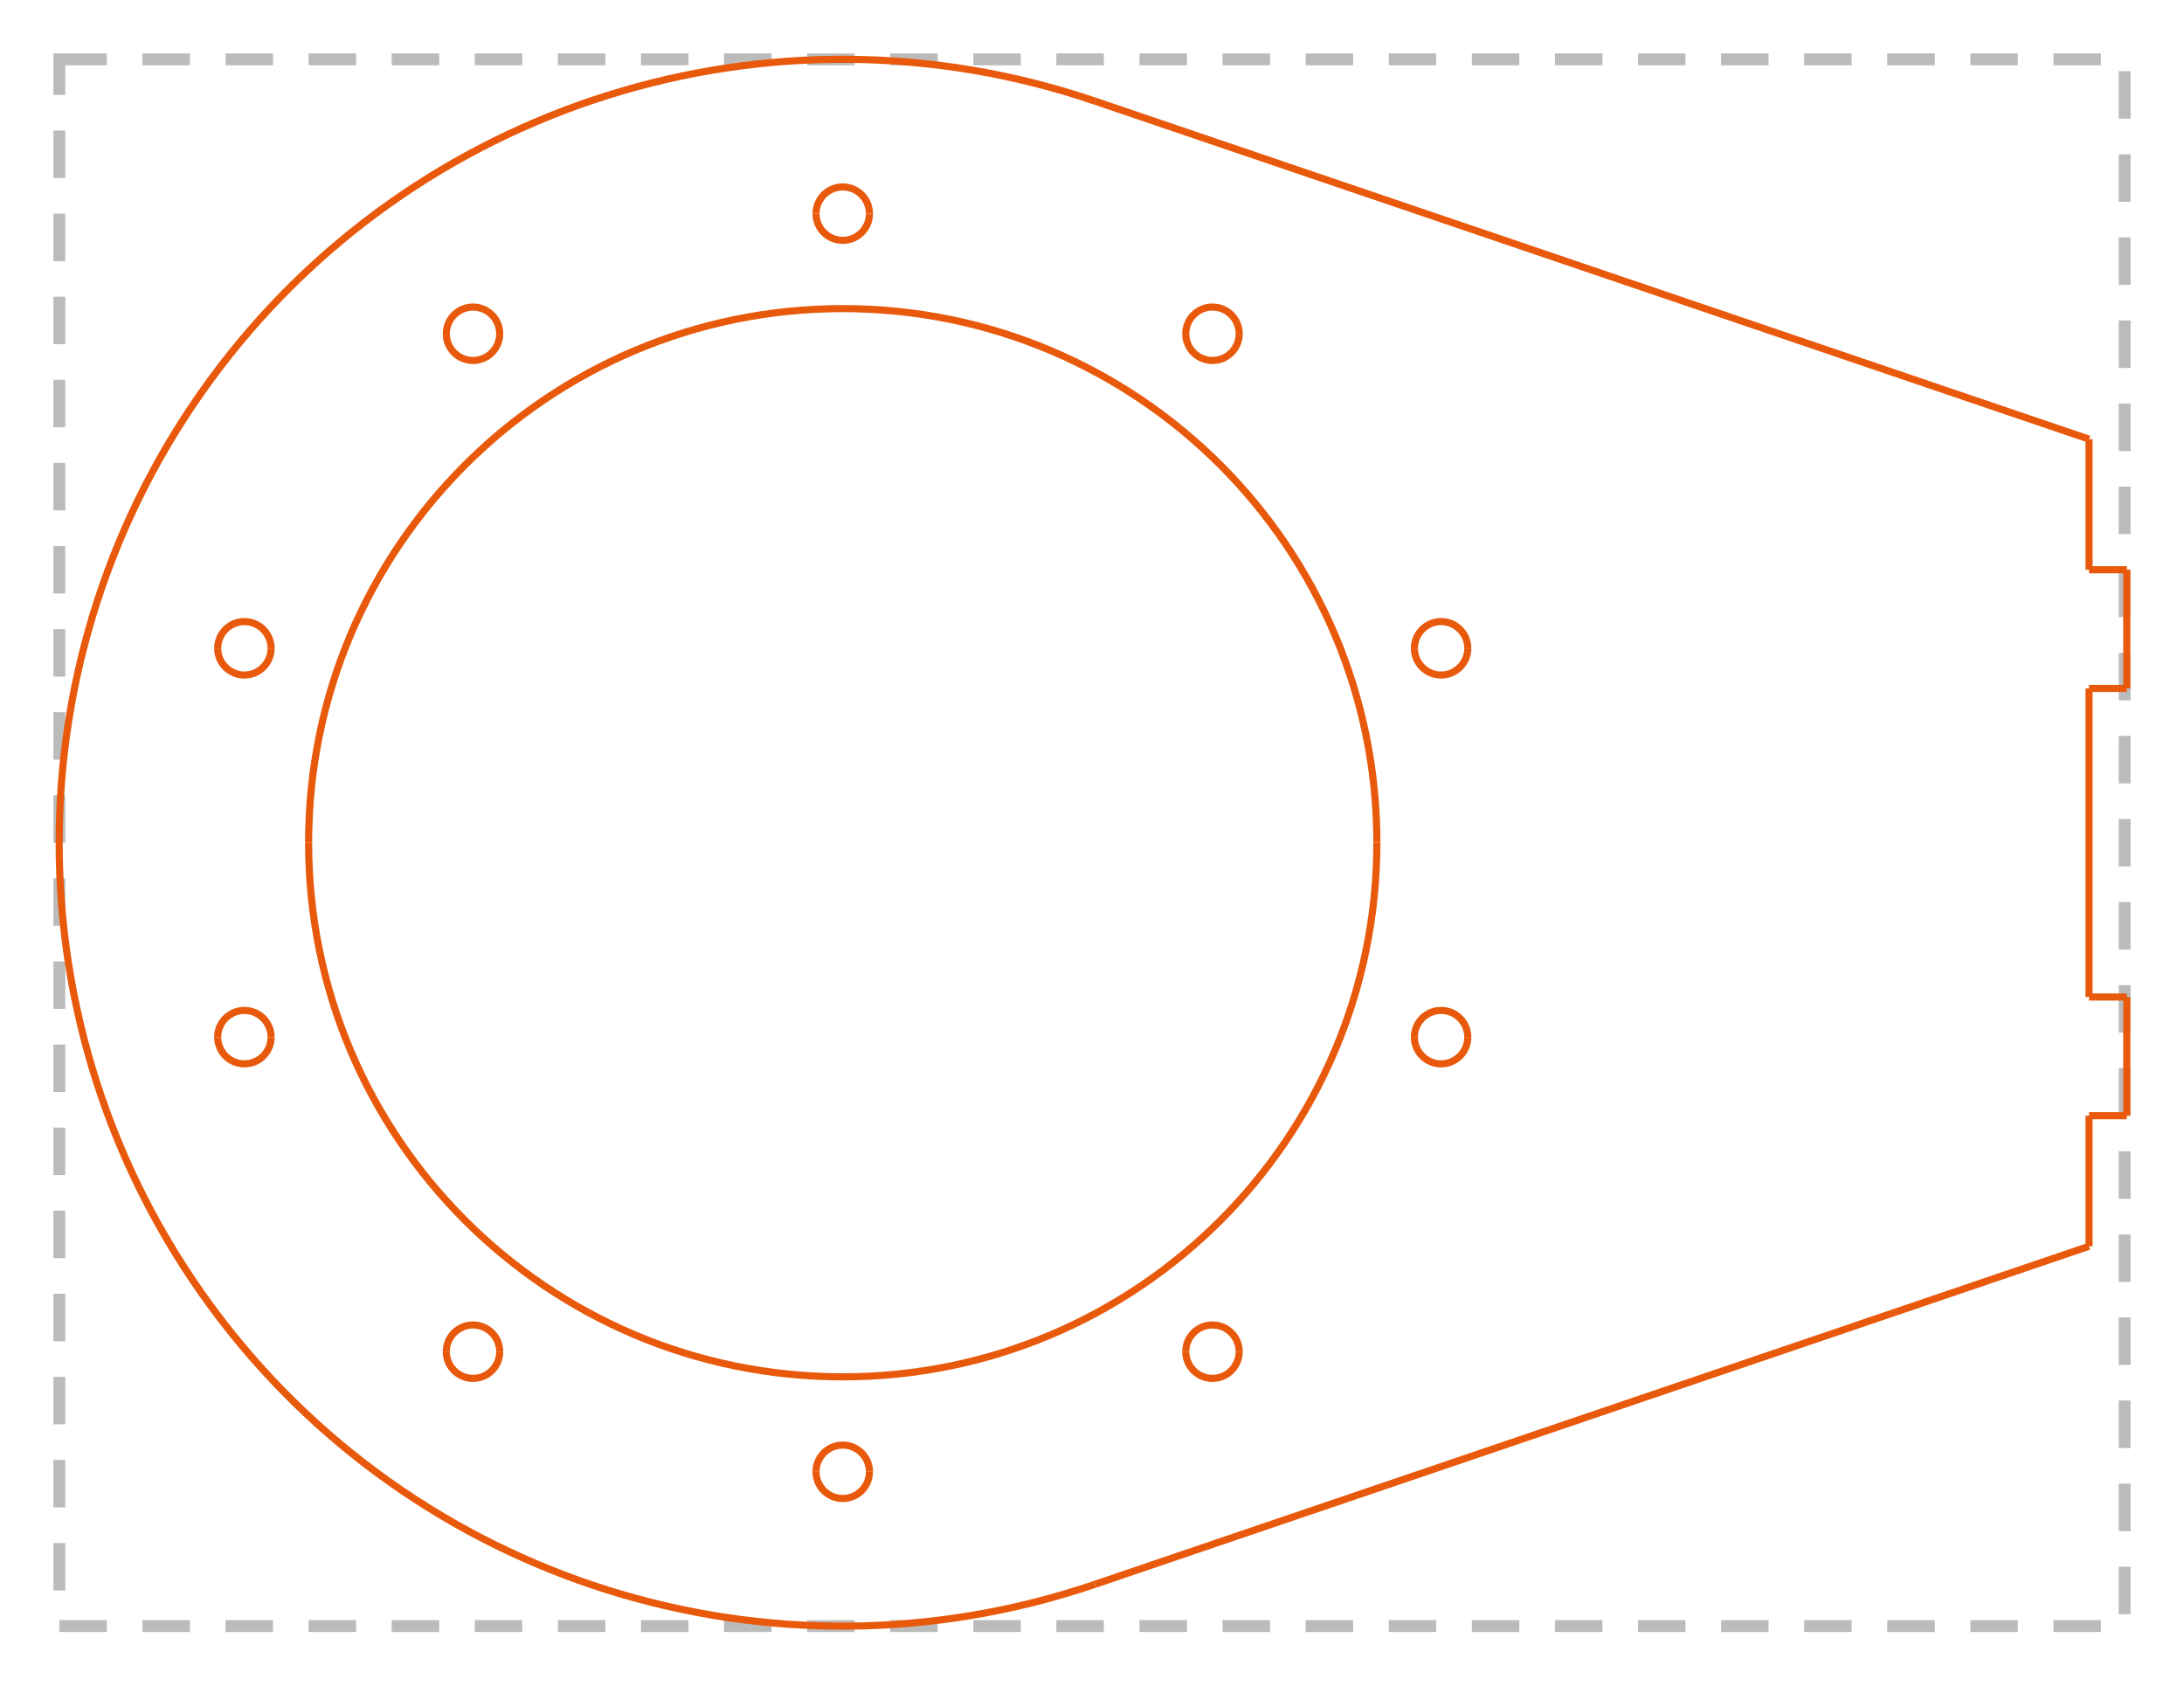
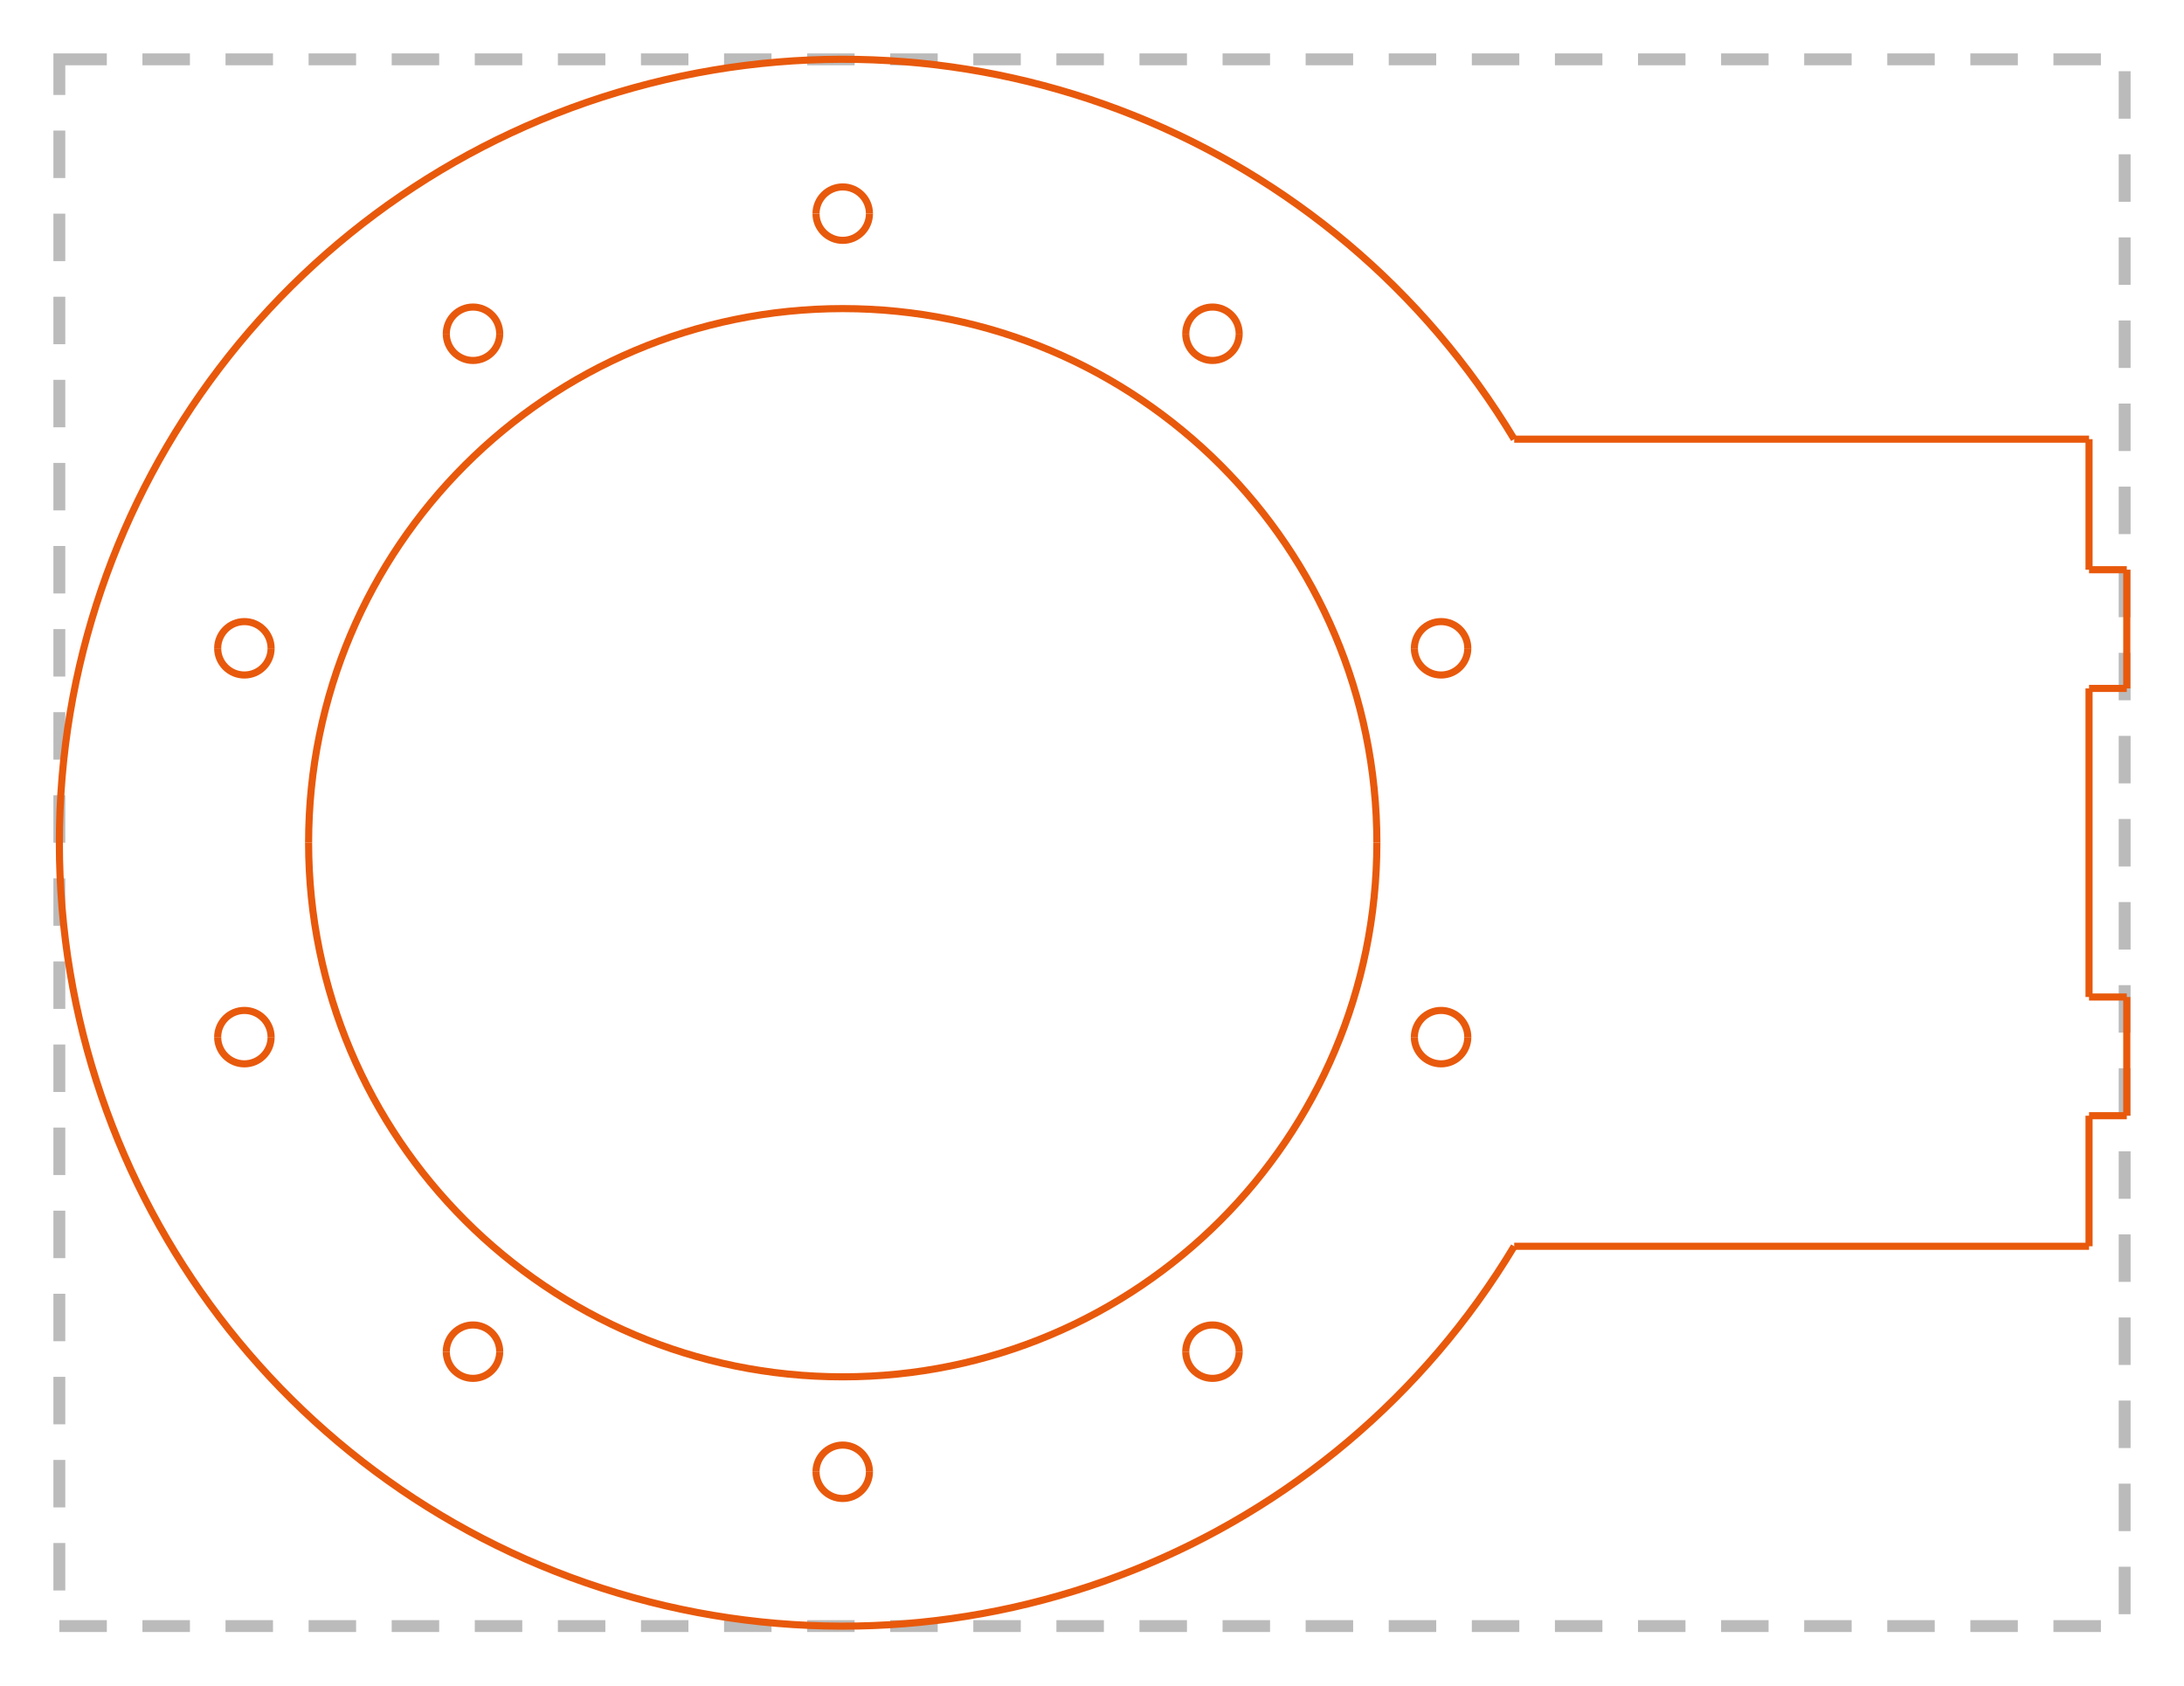
<svg xmlns="http://www.w3.org/2000/svg" viewBox="-5 -5 184 142" width="184mm" height="142mm">
  <rect x="0" y="0" width="174" height="132" fill="none" stroke="#bbb" stroke-dasharray="4 3" />
  <g fill="none" stroke="#e8590c" stroke-width="0.6">
    <line x1="171.00" y1="100.00" x2="171.00" y2="89.00" />
    <line x1="171.00" y1="89.00" x2="174.18" y2="89.00" />
    <line x1="174.18" y1="89.00" x2="174.18" y2="79.00" />
    <line x1="174.18" y1="79.00" x2="171.00" y2="79.00" />
    <line x1="171.00" y1="79.00" x2="171.00" y2="53.00" />
    <line x1="171.00" y1="53.00" x2="174.18" y2="53.00" />
    <line x1="174.18" y1="53.00" x2="174.18" y2="43.00" />
    <line x1="174.18" y1="43.00" x2="171.00" y2="43.00" />
    <line x1="171.00" y1="43.00" x2="171.00" y2="32.00" />
-     <line x1="171.00" y1="32.00" x2="87.25" y2="3.52" />
-     <path d="M 87.25 3.52 A 66.00 66.00 0 1 0 87.25 128.48" />
-     <line x1="87.25" y1="128.48" x2="171.00" y2="100.00" />
+     <line x1="171.00" y1="32.00" x2="122.57" y2="32.00" />
+     <path d="M 122.57 32.00 A 66.00 66.00 0 1 0 122.57 100.00" />
+     <line x1="122.57" y1="100.00" x2="171.00" y2="100.00" />
    <path d="M 111.00 66.00 A 45.00 45.00 0 0 0 21.00 66.00" />
    <path d="M 21.00 66.00 A 45.00 45.00 0 0 0 111.00 66.00" />
    <path d="M 118.66 49.62 A 2.25 2.25 0 0 0 114.16 49.62" />
    <path d="M 114.16 49.62 A 2.25 2.25 0 0 0 118.66 49.62" />
    <path d="M 99.40 23.12 A 2.25 2.25 0 0 0 94.90 23.12" />
    <path d="M 94.90 23.12 A 2.25 2.25 0 0 0 99.40 23.12" />
    <path d="M 68.25 13.00 A 2.25 2.25 0 0 0 63.75 13.00" />
    <path d="M 63.75 13.00 A 2.25 2.25 0 0 0 68.25 13.00" />
    <path d="M 37.10 23.12 A 2.25 2.25 0 0 0 32.60 23.12" />
    <path d="M 32.60 23.12 A 2.25 2.25 0 0 0 37.10 23.12" />
    <path d="M 17.84 49.62 A 2.25 2.25 0 0 0 13.34 49.62" />
    <path d="M 13.34 49.62 A 2.25 2.25 0 0 0 17.84 49.62" />
    <path d="M 17.84 82.38 A 2.25 2.25 0 0 0 13.34 82.38" />
    <path d="M 13.34 82.38 A 2.25 2.25 0 0 0 17.84 82.38" />
    <path d="M 37.10 108.88 A 2.25 2.25 0 0 0 32.60 108.88" />
    <path d="M 32.60 108.88 A 2.25 2.25 0 0 0 37.10 108.88" />
    <path d="M 68.25 119.00 A 2.25 2.25 0 0 0 63.75 119.00" />
    <path d="M 63.75 119.00 A 2.25 2.25 0 0 0 68.25 119.00" />
    <path d="M 99.40 108.88 A 2.25 2.25 0 0 0 94.90 108.88" />
    <path d="M 94.90 108.88 A 2.25 2.25 0 0 0 99.40 108.88" />
    <path d="M 118.66 82.38 A 2.25 2.25 0 0 0 114.16 82.38" />
    <path d="M 114.16 82.38 A 2.25 2.25 0 0 0 118.66 82.38" />
  </g>
</svg>
